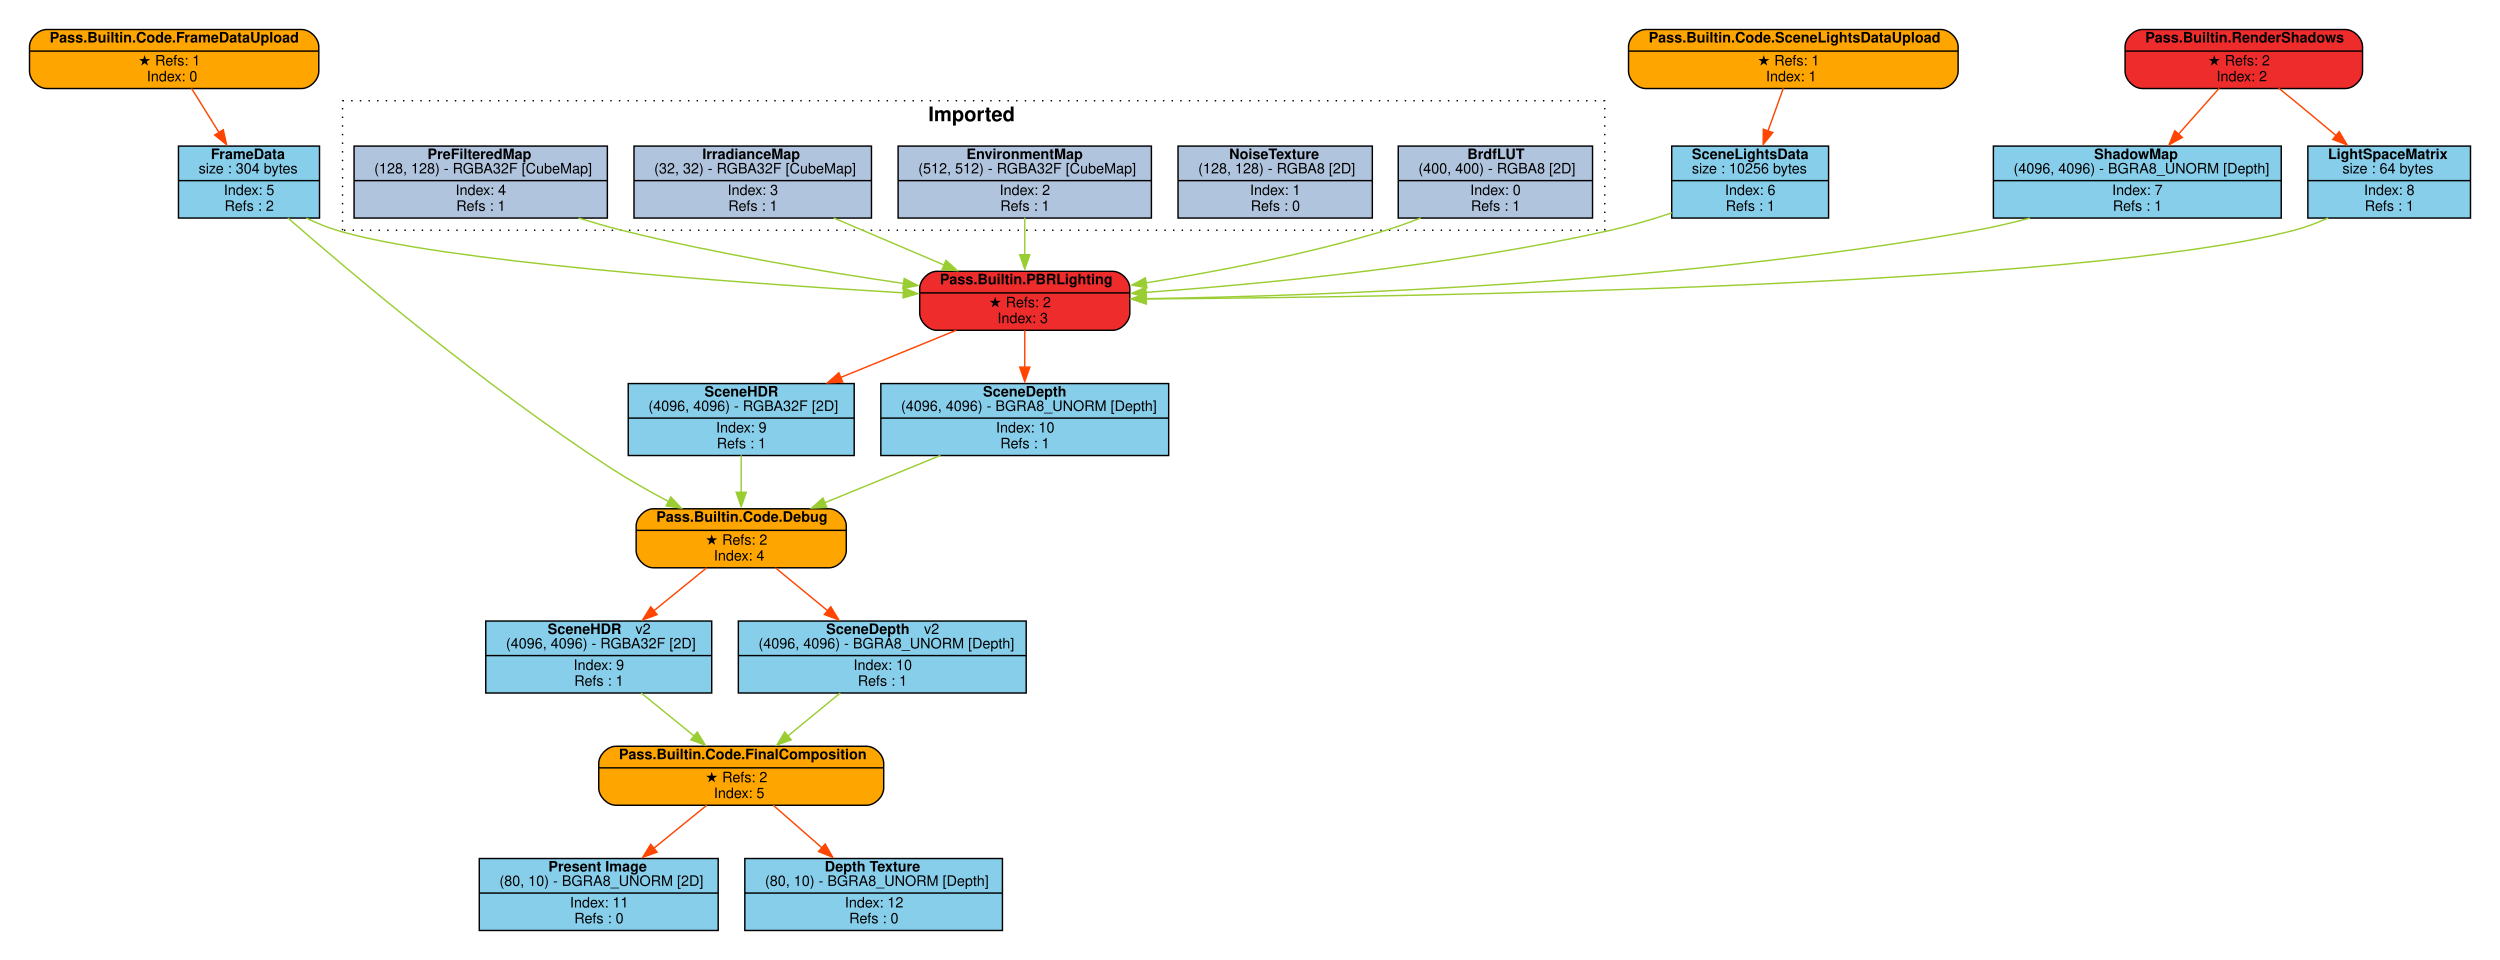
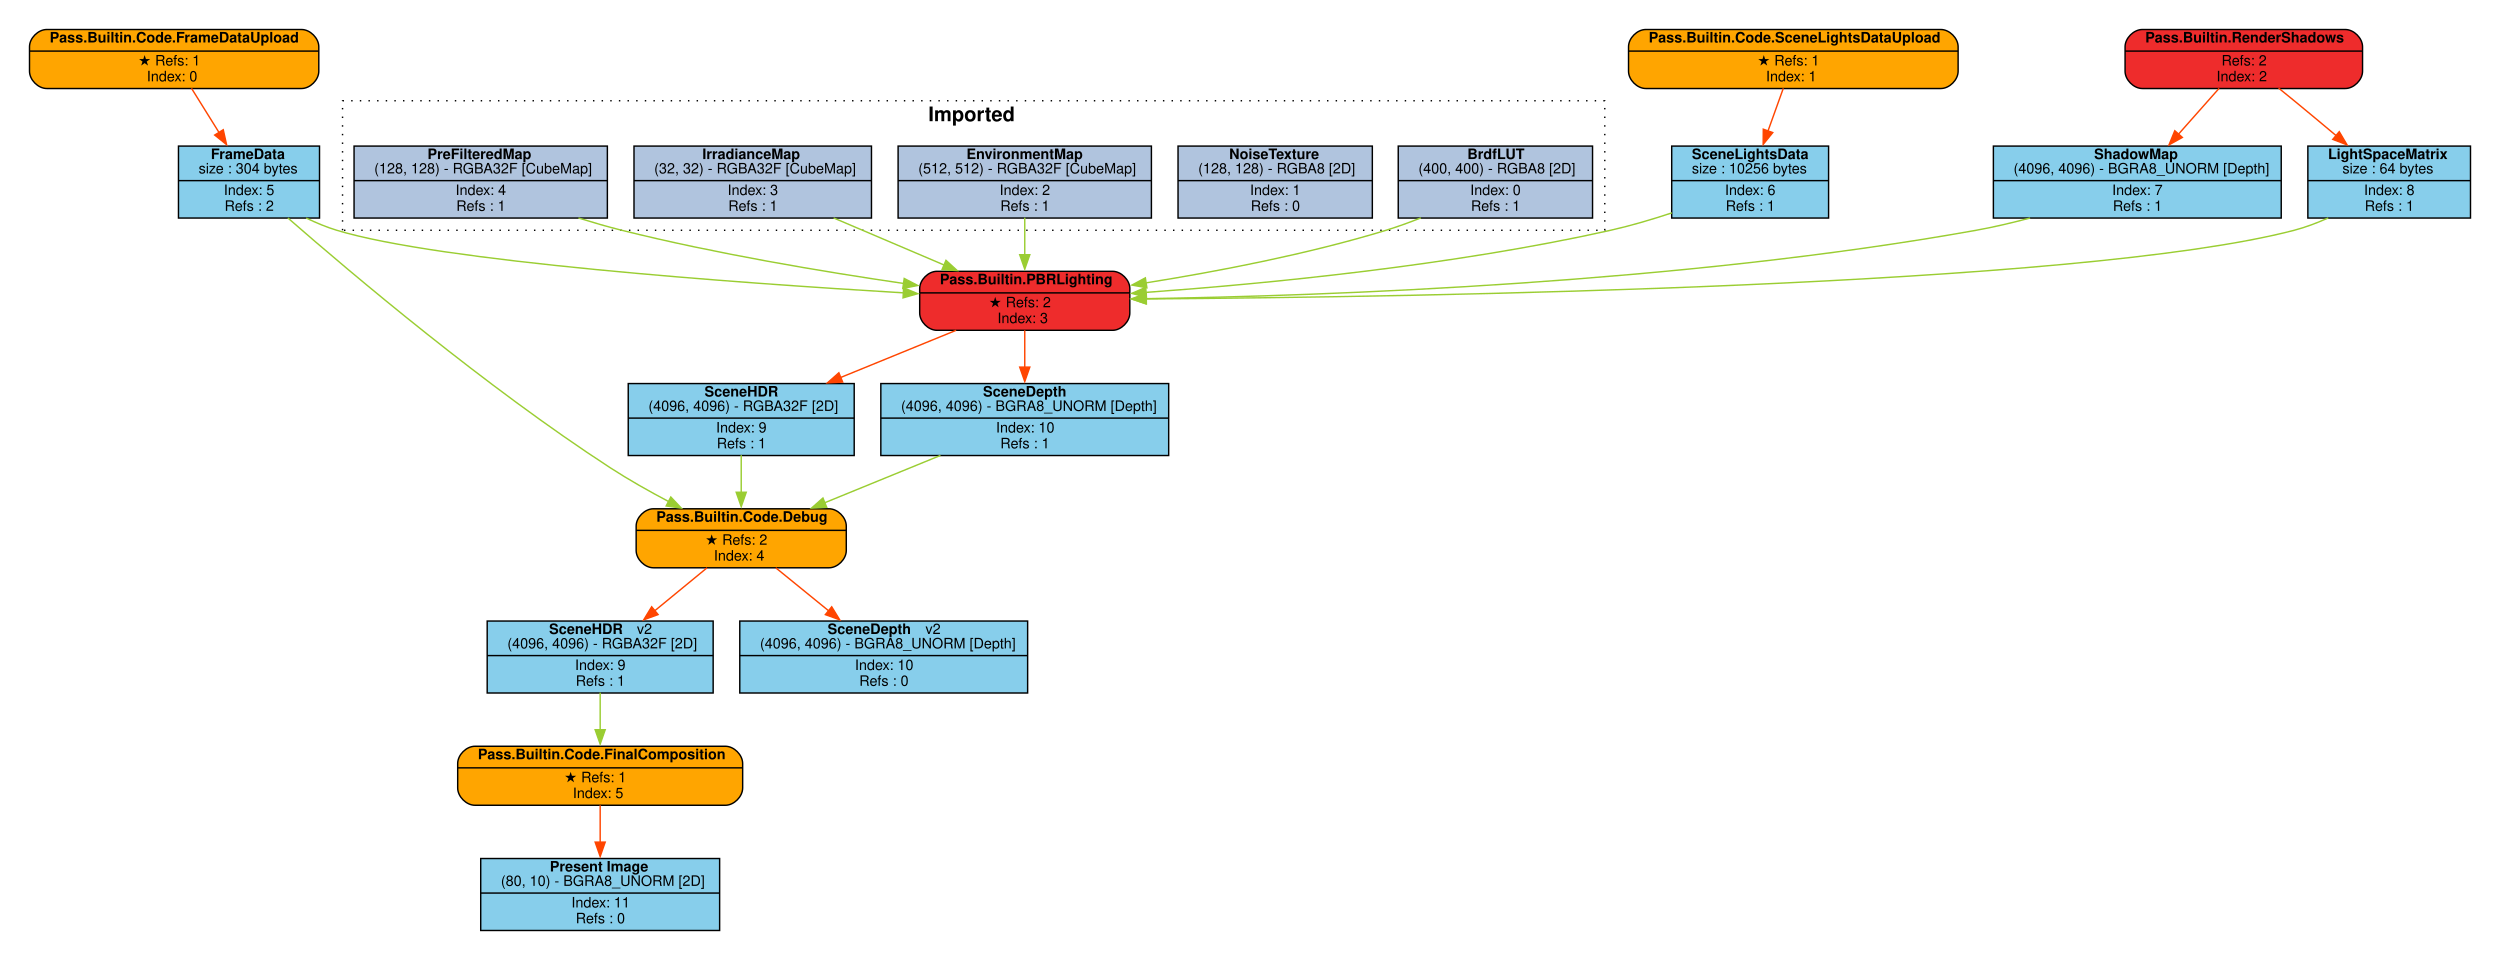
<svg xmlns="http://www.w3.org/2000/svg" width="1737pt" height="667pt" viewBox="0.00 0.00 1737.00 667.00">
  <g id="graph0" class="graph" transform="scale(1 1) rotate(0) translate(4 663)">
    <polygon fill="white" stroke="none" points="-4,4 -4,-663 1733,-663 1733,4 -4,4" />
+     <g id="clust23" class="cluster">
+ </g>
+     <g id="clust21" class="cluster">
+ </g>
    <g id="clust25" class="cluster">
</g>
    <g id="clust24" class="cluster">
</g>
+     <g id="clust22" class="cluster">
+ </g>
+     <g id="clust26" class="cluster">
+ </g>
    <g id="clust27" class="cluster">
- </g>
-     <g id="clust26" class="cluster">
- </g>
-     <g id="clust22" class="cluster">
- </g>
-     <g id="clust23" class="cluster">
- </g>
-     <g id="clust28" class="cluster">
      <polygon fill="none" stroke="black" stroke-dasharray="1,5" points="234,-503 234,-593 1111,-593 1111,-503 234,-503" />
      <text text-anchor="start" x="637" y="-578.8" font-family="Helvetica,sans-Serif" font-size="14.00"> </text>
      <text text-anchor="start" x="641" y="-578.8" font-family="Helvetica,sans-Serif" font-weight="bold" font-size="14.00">Imported</text>
      <text text-anchor="start" x="704" y="-578.8" font-family="Helvetica,sans-Serif" font-size="14.00"> </text>
    </g>
    <g id="node1" class="node">
      <path fill="orange" stroke="black" d="M28.5,-601.5C28.5,-601.5 205.5,-601.5 205.5,-601.5 211.5,-601.5 217.5,-607.5 217.5,-613.5 217.5,-613.5 217.5,-630.5 217.5,-630.5 217.5,-636.5 211.5,-642.5 205.5,-642.5 205.5,-642.5 28.5,-642.5 28.5,-642.5 22.5,-642.5 16.5,-636.5 16.5,-630.5 16.5,-630.5 16.5,-613.5 16.5,-613.5 16.5,-607.5 22.5,-601.5 28.5,-601.5" />
      <text text-anchor="start" x="30.5" y="-633.5" font-family="Helvetica,sans-Serif" font-weight="bold" font-size="10.00">Pass.Builtin.Code.FrameDataUpload</text>
      <polyline fill="none" stroke="black" points="16.5,-627.5 217.5,-627.5" />
      <text text-anchor="start" x="92" y="-617.5" font-family="Helvetica,sans-Serif" font-size="10.00">★ Refs: 1</text>
      <text text-anchor="start" x="98" y="-606.5" font-family="Helvetica,sans-Serif" font-size="10.00"> Index: 0</text>
    </g>
    <g id="node12" class="node">
      <polygon fill="skyblue" stroke="black" points="120,-511.5 120,-561.5 218,-561.5 218,-511.5 120,-511.5" />
      <text text-anchor="start" x="142.5" y="-552.5" font-family="Helvetica,sans-Serif" font-weight="bold" font-size="10.00">FrameData</text>
      <text text-anchor="start" x="134" y="-542.5" font-family="Helvetica,sans-Serif" font-size="10.00">size : 304 bytes</text>
      <polyline fill="none" stroke="black" points="120,-537.5 218,-537.5" />
      <text text-anchor="start" x="151.5" y="-527.5" font-family="Helvetica,sans-Serif" font-size="10.00">Index: 5</text>
      <text text-anchor="start" x="152" y="-516.5" font-family="Helvetica,sans-Serif" font-size="10.00">Refs : 2</text>
    </g>
    <g id="edge1" class="edge">
      <path fill="none" stroke="orangered" d="M129.06,-601.63C134.74,-592.51 141.69,-581.35 148.19,-570.92" />
      <polygon fill="orangered" stroke="orangered" points="151.11,-572.86 153.42,-562.52 145.16,-569.16 151.11,-572.86" />
    </g>
    <g id="node2" class="node">
      <path fill="orange" stroke="black" d="M1139.5,-601.5C1139.5,-601.5 1344.5,-601.5 1344.5,-601.5 1350.5,-601.5 1356.5,-607.5 1356.5,-613.5 1356.5,-613.5 1356.5,-630.5 1356.5,-630.5 1356.5,-636.5 1350.5,-642.5 1344.5,-642.5 1344.5,-642.5 1139.5,-642.5 1139.5,-642.5 1133.5,-642.5 1127.5,-636.5 1127.5,-630.5 1127.5,-630.5 1127.5,-613.5 1127.5,-613.5 1127.5,-607.5 1133.5,-601.5 1139.5,-601.5" />
      <text text-anchor="start" x="1141.5" y="-633.5" font-family="Helvetica,sans-Serif" font-weight="bold" font-size="10.00">Pass.Builtin.Code.SceneLightsDataUpload</text>
      <polyline fill="none" stroke="black" points="1127.5,-627.5 1356.5,-627.5" />
      <text text-anchor="start" x="1217" y="-617.5" font-family="Helvetica,sans-Serif" font-size="10.00">★ Refs: 1</text>
      <text text-anchor="start" x="1223" y="-606.5" font-family="Helvetica,sans-Serif" font-size="10.00"> Index: 1</text>
    </g>
    <g id="node13" class="node">
      <polygon fill="skyblue" stroke="black" points="1157.5,-511.5 1157.5,-561.5 1266.5,-561.5 1266.5,-511.5 1157.5,-511.5" />
      <text text-anchor="start" x="1171.5" y="-552.5" font-family="Helvetica,sans-Serif" font-weight="bold" font-size="10.00">SceneLightsData</text>
      <text text-anchor="start" x="1171.5" y="-542.5" font-family="Helvetica,sans-Serif" font-size="10.00">size : 10256 bytes</text>
      <polyline fill="none" stroke="black" points="1157.5,-537.5 1266.5,-537.5" />
      <text text-anchor="start" x="1194.5" y="-527.5" font-family="Helvetica,sans-Serif" font-size="10.00">Index: 6</text>
      <text text-anchor="start" x="1195" y="-516.5" font-family="Helvetica,sans-Serif" font-size="10.00">Refs : 1</text>
    </g>
    <g id="edge2" class="edge">
      <path fill="none" stroke="orangered" d="M1235.04,-601.63C1231.86,-592.79 1228,-582.04 1224.36,-571.89" />
      <polygon fill="orangered" stroke="orangered" points="1227.71,-570.88 1221.04,-562.66 1221.13,-573.25 1227.71,-570.88" />
    </g>
    <g id="node3" class="node">
      <path fill="#ee2c2c" stroke="black" d="M1484.5,-601.5C1484.5,-601.5 1625.5,-601.5 1625.5,-601.5 1631.5,-601.5 1637.5,-607.5 1637.5,-613.5 1637.5,-613.5 1637.5,-630.5 1637.5,-630.5 1637.5,-636.5 1631.5,-642.5 1625.5,-642.5 1625.5,-642.5 1484.5,-642.5 1484.5,-642.5 1478.5,-642.5 1472.5,-636.5 1472.5,-630.5 1472.5,-630.5 1472.5,-613.5 1472.5,-613.5 1472.5,-607.5 1478.5,-601.5 1484.5,-601.5" />
      <text text-anchor="start" x="1486.5" y="-633.5" font-family="Helvetica,sans-Serif" font-weight="bold" font-size="10.00">Pass.Builtin.RenderShadows</text>
      <polyline fill="none" stroke="black" points="1472.5,-627.5 1637.5,-627.5" />
-       <text text-anchor="start" x="1530" y="-617.5" font-family="Helvetica,sans-Serif" font-size="10.00">★ Refs: 2</text>
+       <text text-anchor="start" x="1539.5" y="-617.5" font-family="Helvetica,sans-Serif" font-size="10.00">Refs: 2</text>
      <text text-anchor="start" x="1536" y="-606.5" font-family="Helvetica,sans-Serif" font-size="10.00"> Index: 2</text>
    </g>
    <g id="node14" class="node">
      <polygon fill="skyblue" stroke="black" points="1381,-511.5 1381,-561.5 1581,-561.5 1581,-511.5 1381,-511.5" />
      <text text-anchor="start" x="1451" y="-552.5" font-family="Helvetica,sans-Serif" font-weight="bold" font-size="10.00">ShadowMap</text>
      <text text-anchor="start" x="1395" y="-542.5" font-family="Helvetica,sans-Serif" font-size="10.00">(4096, 4096) - BGRA8_UNORM [Depth]</text>
      <polyline fill="none" stroke="black" points="1381,-537.5 1581,-537.5" />
      <text text-anchor="start" x="1463.5" y="-527.5" font-family="Helvetica,sans-Serif" font-size="10.00">Index: 7</text>
      <text text-anchor="start" x="1464" y="-516.5" font-family="Helvetica,sans-Serif" font-size="10.00">Refs : 1</text>
    </g>
    <g id="edge3" class="edge">
      <path fill="none" stroke="orangered" d="M1537.84,-601.63C1529.41,-592.13 1519.04,-580.43 1509.48,-569.64" />
      <polygon fill="orangered" stroke="orangered" points="1512.29,-567.53 1503.04,-562.37 1507.05,-572.17 1512.29,-567.53" />
    </g>
    <g id="node15" class="node">
      <polygon fill="skyblue" stroke="black" points="1599.5,-511.5 1599.5,-561.5 1712.5,-561.5 1712.5,-511.5 1599.5,-511.5" />
      <text text-anchor="start" x="1613.5" y="-552.5" font-family="Helvetica,sans-Serif" font-weight="bold" font-size="10.00">LightSpaceMatrix</text>
      <text text-anchor="start" x="1623.5" y="-542.5" font-family="Helvetica,sans-Serif" font-size="10.00">size : 64 bytes</text>
      <polyline fill="none" stroke="black" points="1599.5,-537.5 1712.5,-537.5" />
      <text text-anchor="start" x="1638.5" y="-527.5" font-family="Helvetica,sans-Serif" font-size="10.00">Index: 8</text>
      <text text-anchor="start" x="1639" y="-516.5" font-family="Helvetica,sans-Serif" font-size="10.00">Refs : 1</text>
    </g>
    <g id="edge4" class="edge">
      <path fill="none" stroke="orangered" d="M1579.16,-601.8C1582.81,-598.86 1586.51,-595.86 1590,-593 1599.47,-585.23 1609.64,-576.75 1619.08,-568.82" />
      <polygon fill="orangered" stroke="orangered" points="1621.31,-571.51 1626.71,-562.39 1616.8,-566.16 1621.31,-571.51" />
    </g>
    <g id="node4" class="node">
      <path fill="#ee2c2c" stroke="black" d="M647,-433.5C647,-433.5 769,-433.5 769,-433.5 775,-433.5 781,-439.5 781,-445.5 781,-445.5 781,-462.5 781,-462.5 781,-468.5 775,-474.5 769,-474.5 769,-474.5 647,-474.5 647,-474.5 641,-474.5 635,-468.5 635,-462.5 635,-462.5 635,-445.5 635,-445.5 635,-439.5 641,-433.5 647,-433.5" />
      <text text-anchor="start" x="649" y="-465.5" font-family="Helvetica,sans-Serif" font-weight="bold" font-size="10.00">Pass.Builtin.PBRLighting</text>
      <polyline fill="none" stroke="black" points="635,-459.5 781,-459.5" />
      <text text-anchor="start" x="683" y="-449.5" font-family="Helvetica,sans-Serif" font-size="10.00">★ Refs: 2</text>
      <text text-anchor="start" x="689" y="-438.5" font-family="Helvetica,sans-Serif" font-size="10.00"> Index: 3</text>
    </g>
    <g id="node16" class="node">
      <polygon fill="skyblue" stroke="black" points="432.5,-346.5 432.5,-396.5 589.5,-396.5 589.5,-346.5 432.5,-346.5" />
      <text text-anchor="start" x="485.5" y="-387.5" font-family="Helvetica,sans-Serif" font-weight="bold" font-size="10.00">SceneHDR</text>
      <text text-anchor="start" x="446.5" y="-377.5" font-family="Helvetica,sans-Serif" font-size="10.00">(4096, 4096) - RGBA32F [2D]</text>
      <polyline fill="none" stroke="black" points="432.5,-372.5 589.5,-372.5" />
      <text text-anchor="start" x="493.5" y="-362.5" font-family="Helvetica,sans-Serif" font-size="10.00">Index: 9</text>
      <text text-anchor="start" x="494" y="-351.5" font-family="Helvetica,sans-Serif" font-size="10.00">Refs : 1</text>
    </g>
    <g id="edge5" class="edge">
      <path fill="none" stroke="orangered" d="M660.31,-433.51C636.19,-423.65 606.46,-411.51 579.9,-400.65" />
      <polygon fill="orangered" stroke="orangered" points="581.49,-397.52 570.91,-396.98 578.84,-404 581.49,-397.52" />
    </g>
    <g id="node17" class="node">
      <polygon fill="skyblue" stroke="black" points="608,-346.5 608,-396.5 808,-396.5 808,-346.5 608,-346.5" />
      <text text-anchor="start" x="679" y="-387.5" font-family="Helvetica,sans-Serif" font-weight="bold" font-size="10.00">SceneDepth</text>
      <text text-anchor="start" x="622" y="-377.5" font-family="Helvetica,sans-Serif" font-size="10.00">(4096, 4096) - BGRA8_UNORM [Depth]</text>
      <polyline fill="none" stroke="black" points="608,-372.5 808,-372.5" />
      <text text-anchor="start" x="688" y="-362.5" font-family="Helvetica,sans-Serif" font-size="10.00">Index: 10</text>
      <text text-anchor="start" x="691" y="-351.5" font-family="Helvetica,sans-Serif" font-size="10.00">Refs : 1</text>
    </g>
    <g id="edge6" class="edge">
      <path fill="none" stroke="orangered" d="M708,-433.51C708,-425.75 708,-416.56 708,-407.71" />
      <polygon fill="orangered" stroke="orangered" points="711.5,-407.92 708,-397.92 704.5,-407.92 711.5,-407.92" />
    </g>
    <g id="node5" class="node">
      <path fill="orange" stroke="black" d="M450,-268.5C450,-268.5 572,-268.5 572,-268.5 578,-268.5 584,-274.5 584,-280.5 584,-280.5 584,-297.5 584,-297.5 584,-303.5 578,-309.5 572,-309.5 572,-309.5 450,-309.5 450,-309.5 444,-309.5 438,-303.5 438,-297.5 438,-297.5 438,-280.5 438,-280.5 438,-274.5 444,-268.5 450,-268.5" />
      <text text-anchor="start" x="452" y="-300.5" font-family="Helvetica,sans-Serif" font-weight="bold" font-size="10.00">Pass.Builtin.Code.Debug</text>
      <polyline fill="none" stroke="black" points="438,-294.5 584,-294.5" />
      <text text-anchor="start" x="486" y="-284.5" font-family="Helvetica,sans-Serif" font-size="10.00">★ Refs: 2</text>
      <text text-anchor="start" x="492" y="-273.5" font-family="Helvetica,sans-Serif" font-size="10.00"> Index: 4</text>
    </g>
    <g id="node18" class="node">
-       <polygon fill="skyblue" stroke="black" points="333.5,-181.5 333.5,-231.5 490.5,-231.5 490.5,-181.5 333.5,-181.5" />
-       <text text-anchor="start" x="376.5" y="-222.5" font-family="Helvetica,sans-Serif" font-weight="bold" font-size="10.00">SceneHDR</text>
-       <text text-anchor="start" x="427.5" y="-222.5" font-family="Helvetica,sans-Serif" font-size="10.00">   </text>
-       <text text-anchor="start" x="437.5" y="-222.5" font-family="Helvetica,sans-Serif" font-size="10.00">v2</text>
-       <text text-anchor="start" x="347.5" y="-212.5" font-family="Helvetica,sans-Serif" font-size="10.00">(4096, 4096) - RGBA32F [2D]</text>
-       <polyline fill="none" stroke="black" points="333.5,-207.5 490.5,-207.5" />
-       <text text-anchor="start" x="394.5" y="-197.5" font-family="Helvetica,sans-Serif" font-size="10.00">Index: 9</text>
-       <text text-anchor="start" x="395" y="-186.5" font-family="Helvetica,sans-Serif" font-size="10.00">Refs : 1</text>
+       <polygon fill="skyblue" stroke="black" points="334.5,-181.5 334.5,-231.5 491.5,-231.5 491.5,-181.5 334.5,-181.5" />
+       <text text-anchor="start" x="377.5" y="-222.5" font-family="Helvetica,sans-Serif" font-weight="bold" font-size="10.00">SceneHDR</text>
+       <text text-anchor="start" x="428.5" y="-222.5" font-family="Helvetica,sans-Serif" font-size="10.00">   </text>
+       <text text-anchor="start" x="438.5" y="-222.5" font-family="Helvetica,sans-Serif" font-size="10.00">v2</text>
+       <text text-anchor="start" x="348.5" y="-212.5" font-family="Helvetica,sans-Serif" font-size="10.00">(4096, 4096) - RGBA32F [2D]</text>
+       <polyline fill="none" stroke="black" points="334.5,-207.5 491.5,-207.5" />
+       <text text-anchor="start" x="395.5" y="-197.5" font-family="Helvetica,sans-Serif" font-size="10.00">Index: 9</text>
+       <text text-anchor="start" x="396" y="-186.5" font-family="Helvetica,sans-Serif" font-size="10.00">Refs : 1</text>
    </g>
    <g id="edge7" class="edge">
-       <path fill="none" stroke="orangered" d="M487.03,-268.51C475.98,-259.53 462.59,-248.64 450.2,-238.56" />
-       <polygon fill="orangered" stroke="orangered" points="452.54,-235.96 442.58,-232.36 448.13,-241.39 452.54,-235.96" />
+       <path fill="none" stroke="orangered" d="M487.28,-268.51C476.34,-259.53 463.08,-248.64 450.82,-238.56" />
+       <polygon fill="orangered" stroke="orangered" points="453.22,-236.01 443.27,-232.37 448.78,-241.42 453.22,-236.01" />
    </g>
    <g id="node19" class="node">
-       <polygon fill="skyblue" stroke="black" points="509,-181.5 509,-231.5 709,-231.5 709,-181.5 509,-181.5" />
-       <text text-anchor="start" x="570" y="-222.5" font-family="Helvetica,sans-Serif" font-weight="bold" font-size="10.00">SceneDepth</text>
-       <text text-anchor="start" x="628" y="-222.5" font-family="Helvetica,sans-Serif" font-size="10.00">   </text>
-       <text text-anchor="start" x="638" y="-222.5" font-family="Helvetica,sans-Serif" font-size="10.00">v2</text>
-       <text text-anchor="start" x="523" y="-212.5" font-family="Helvetica,sans-Serif" font-size="10.00">(4096, 4096) - BGRA8_UNORM [Depth]</text>
-       <polyline fill="none" stroke="black" points="509,-207.5 709,-207.5" />
-       <text text-anchor="start" x="589" y="-197.5" font-family="Helvetica,sans-Serif" font-size="10.00">Index: 10</text>
-       <text text-anchor="start" x="592" y="-186.5" font-family="Helvetica,sans-Serif" font-size="10.00">Refs : 1</text>
+       <polygon fill="skyblue" stroke="black" points="510,-181.5 510,-231.5 710,-231.5 710,-181.5 510,-181.5" />
+       <text text-anchor="start" x="571" y="-222.5" font-family="Helvetica,sans-Serif" font-weight="bold" font-size="10.00">SceneDepth</text>
+       <text text-anchor="start" x="629" y="-222.5" font-family="Helvetica,sans-Serif" font-size="10.00">   </text>
+       <text text-anchor="start" x="639" y="-222.5" font-family="Helvetica,sans-Serif" font-size="10.00">v2</text>
+       <text text-anchor="start" x="524" y="-212.5" font-family="Helvetica,sans-Serif" font-size="10.00">(4096, 4096) - BGRA8_UNORM [Depth]</text>
+       <polyline fill="none" stroke="black" points="510,-207.5 710,-207.5" />
+       <text text-anchor="start" x="590" y="-197.5" font-family="Helvetica,sans-Serif" font-size="10.00">Index: 10</text>
+       <text text-anchor="start" x="593" y="-186.5" font-family="Helvetica,sans-Serif" font-size="10.00">Refs : 0</text>
    </g>
    <g id="edge8" class="edge">
-       <path fill="none" stroke="orangered" d="M534.72,-268.51C545.66,-259.53 558.92,-248.64 571.18,-238.56" />
-       <polygon fill="orangered" stroke="orangered" points="573.22,-241.42 578.73,-232.37 568.78,-236.01 573.22,-241.42" />
+       <path fill="none" stroke="orangered" d="M534.97,-268.51C546.02,-259.53 559.41,-248.64 571.8,-238.56" />
+       <polygon fill="orangered" stroke="orangered" points="573.87,-241.39 579.42,-232.36 569.46,-235.96 573.87,-241.39" />
    </g>
    <g id="node6" class="node">
-       <path fill="orange" stroke="black" d="M424,-103.5C424,-103.5 598,-103.5 598,-103.5 604,-103.5 610,-109.5 610,-115.5 610,-115.5 610,-132.5 610,-132.5 610,-138.5 604,-144.5 598,-144.5 598,-144.5 424,-144.5 424,-144.5 418,-144.5 412,-138.5 412,-132.5 412,-132.5 412,-115.5 412,-115.5 412,-109.5 418,-103.5 424,-103.5" />
-       <text text-anchor="start" x="426" y="-135.5" font-family="Helvetica,sans-Serif" font-weight="bold" font-size="10.00">Pass.Builtin.Code.FinalComposition</text>
-       <polyline fill="none" stroke="black" points="412,-129.5 610,-129.5" />
-       <text text-anchor="start" x="486" y="-119.5" font-family="Helvetica,sans-Serif" font-size="10.00">★ Refs: 2</text>
-       <text text-anchor="start" x="492" y="-108.5" font-family="Helvetica,sans-Serif" font-size="10.00"> Index: 5</text>
+       <path fill="orange" stroke="black" d="M326,-103.5C326,-103.5 500,-103.5 500,-103.5 506,-103.5 512,-109.5 512,-115.5 512,-115.5 512,-132.5 512,-132.5 512,-138.5 506,-144.5 500,-144.5 500,-144.5 326,-144.5 326,-144.5 320,-144.5 314,-138.5 314,-132.5 314,-132.5 314,-115.5 314,-115.5 314,-109.5 320,-103.5 326,-103.5" />
+       <text text-anchor="start" x="328" y="-135.5" font-family="Helvetica,sans-Serif" font-weight="bold" font-size="10.00">Pass.Builtin.Code.FinalComposition</text>
+       <polyline fill="none" stroke="black" points="314,-129.5 512,-129.5" />
+       <text text-anchor="start" x="388" y="-119.5" font-family="Helvetica,sans-Serif" font-size="10.00">★ Refs: 1</text>
+       <text text-anchor="start" x="394" y="-108.5" font-family="Helvetica,sans-Serif" font-size="10.00"> Index: 5</text>
    </g>
    <g id="node20" class="node">
-       <polygon fill="skyblue" stroke="black" points="329,-16.5 329,-66.5 495,-66.5 495,-16.5 329,-16.5" />
-       <text text-anchor="start" x="377" y="-57.5" font-family="Helvetica,sans-Serif" font-weight="bold" font-size="10.00">Present Image</text>
-       <text text-anchor="start" x="343" y="-47.5" font-family="Helvetica,sans-Serif" font-size="10.00">(80, 10) - BGRA8_UNORM [2D]</text>
-       <polyline fill="none" stroke="black" points="329,-42.5 495,-42.5" />
-       <text text-anchor="start" x="392" y="-32.5" font-family="Helvetica,sans-Serif" font-size="10.00">Index: 11</text>
-       <text text-anchor="start" x="395" y="-21.5" font-family="Helvetica,sans-Serif" font-size="10.00">Refs : 0</text>
+       <polygon fill="skyblue" stroke="black" points="330,-16.5 330,-66.5 496,-66.5 496,-16.5 330,-16.5" />
+       <text text-anchor="start" x="378" y="-57.5" font-family="Helvetica,sans-Serif" font-weight="bold" font-size="10.00">Present Image</text>
+       <text text-anchor="start" x="344" y="-47.5" font-family="Helvetica,sans-Serif" font-size="10.00">(80, 10) - BGRA8_UNORM [2D]</text>
+       <polyline fill="none" stroke="black" points="330,-42.5 496,-42.5" />
+       <text text-anchor="start" x="393" y="-32.5" font-family="Helvetica,sans-Serif" font-size="10.00">Index: 11</text>
+       <text text-anchor="start" x="396" y="-21.5" font-family="Helvetica,sans-Serif" font-size="10.00">Refs : 0</text>
    </g>
    <g id="edge9" class="edge">
-       <path fill="none" stroke="orangered" d="M487.03,-103.51C475.98,-94.53 462.59,-83.64 450.2,-73.56" />
-       <polygon fill="orangered" stroke="orangered" points="452.54,-70.96 442.58,-67.36 448.13,-76.39 452.54,-70.96" />
-     </g>
-     <g id="node21" class="node">
-       <polygon fill="skyblue" stroke="black" points="513.5,-16.5 513.5,-66.5 692.5,-66.5 692.5,-16.5 513.5,-16.5" />
-       <text text-anchor="start" x="569" y="-57.5" font-family="Helvetica,sans-Serif" font-weight="bold" font-size="10.00">Depth Texture</text>
-       <text text-anchor="start" x="527.5" y="-47.5" font-family="Helvetica,sans-Serif" font-size="10.00">(80, 10) - BGRA8_UNORM [Depth]</text>
-       <polyline fill="none" stroke="black" points="513.5,-42.5 692.5,-42.5" />
-       <text text-anchor="start" x="583" y="-32.5" font-family="Helvetica,sans-Serif" font-size="10.00">Index: 12</text>
-       <text text-anchor="start" x="586" y="-21.5" font-family="Helvetica,sans-Serif" font-size="10.00">Refs : 0</text>
-     </g>
-     <g id="edge10" class="edge">
-       <path fill="none" stroke="orangered" d="M533.27,-103.51C543.44,-94.61 555.74,-83.85 567.16,-73.86" />
-       <polygon fill="orangered" stroke="orangered" points="569.32,-76.62 574.54,-67.4 564.71,-71.36 569.32,-76.62" />
+       <path fill="none" stroke="orangered" d="M413,-103.51C413,-95.75 413,-86.56 413,-77.71" />
+       <polygon fill="orangered" stroke="orangered" points="416.5,-77.92 413,-67.92 409.5,-77.92 416.5,-77.92" />
    </g>
    <g id="node7" class="node">
      <polygon fill="lightsteelblue" stroke="black" points="967.5,-511.5 967.5,-561.5 1102.5,-561.5 1102.5,-511.5 967.5,-511.5" />
      <text text-anchor="start" x="1015.5" y="-552.5" font-family="Helvetica,sans-Serif" font-weight="bold" font-size="10.00">BrdfLUT</text>
      <text text-anchor="start" x="981.5" y="-542.5" font-family="Helvetica,sans-Serif" font-size="10.00">(400, 400) - RGBA8 [2D]</text>
      <polyline fill="none" stroke="black" points="967.5,-537.5 1102.5,-537.5" />
      <text text-anchor="start" x="1017.5" y="-527.5" font-family="Helvetica,sans-Serif" font-size="10.00">Index: 0</text>
      <text text-anchor="start" x="1018" y="-516.5" font-family="Helvetica,sans-Serif" font-size="10.00">Refs : 1</text>
    </g>
-     <g id="edge11" class="edge">
+     <g id="edge10" class="edge">
      <path fill="none" stroke="#9acd32" d="M983.22,-511.61C975.21,-508.43 966.96,-505.43 959,-503 904.48,-486.34 841.46,-474.31 792.2,-466.46" />
      <polygon fill="#9acd32" stroke="#9acd32" points="792.87,-463.03 782.45,-464.94 791.79,-469.94 792.87,-463.03" />
    </g>
    <g id="node8" class="node">
      <polygon fill="lightsteelblue" stroke="black" points="814.5,-511.5 814.5,-561.5 949.5,-561.5 949.5,-511.5 814.5,-511.5" />
      <text text-anchor="start" x="850" y="-552.5" font-family="Helvetica,sans-Serif" font-weight="bold" font-size="10.00">NoiseTexture</text>
      <text text-anchor="start" x="828.5" y="-542.5" font-family="Helvetica,sans-Serif" font-size="10.00">(128, 128) - RGBA8 [2D]</text>
      <polyline fill="none" stroke="black" points="814.5,-537.5 949.5,-537.5" />
      <text text-anchor="start" x="864.5" y="-527.5" font-family="Helvetica,sans-Serif" font-size="10.00">Index: 1</text>
      <text text-anchor="start" x="865" y="-516.5" font-family="Helvetica,sans-Serif" font-size="10.00">Refs : 0</text>
    </g>
    <g id="node9" class="node">
      <polygon fill="lightsteelblue" stroke="black" points="620,-511.5 620,-561.5 796,-561.5 796,-511.5 620,-511.5" />
      <text text-anchor="start" x="667.5" y="-552.5" font-family="Helvetica,sans-Serif" font-weight="bold" font-size="10.00">EnvironmentMap</text>
      <text text-anchor="start" x="634" y="-542.5" font-family="Helvetica,sans-Serif" font-size="10.00">(512, 512) - RGBA32F [CubeMap]</text>
      <polyline fill="none" stroke="black" points="620,-537.5 796,-537.5" />
      <text text-anchor="start" x="690.5" y="-527.5" font-family="Helvetica,sans-Serif" font-size="10.00">Index: 2</text>
      <text text-anchor="start" x="691" y="-516.5" font-family="Helvetica,sans-Serif" font-size="10.00">Refs : 1</text>
    </g>
-     <g id="edge12" class="edge">
+     <g id="edge11" class="edge">
      <path fill="none" stroke="#9acd32" d="M708,-511.78C708,-503.62 708,-494.36 708,-485.72" />
      <polygon fill="#9acd32" stroke="#9acd32" points="711.5,-486 708,-476 704.5,-486 711.5,-486" />
    </g>
    <g id="node10" class="node">
      <polygon fill="lightsteelblue" stroke="black" points="436.5,-511.5 436.5,-561.5 601.5,-561.5 601.5,-511.5 436.5,-511.5" />
      <text text-anchor="start" x="484" y="-552.5" font-family="Helvetica,sans-Serif" font-weight="bold" font-size="10.00">IrradianceMap</text>
      <text text-anchor="start" x="450.5" y="-542.5" font-family="Helvetica,sans-Serif" font-size="10.00">(32, 32) - RGBA32F [CubeMap]</text>
      <polyline fill="none" stroke="black" points="436.5,-537.5 601.5,-537.5" />
      <text text-anchor="start" x="501.5" y="-527.5" font-family="Helvetica,sans-Serif" font-size="10.00">Index: 3</text>
      <text text-anchor="start" x="502" y="-516.5" font-family="Helvetica,sans-Serif" font-size="10.00">Refs : 1</text>
    </g>
-     <g id="edge13" class="edge">
+     <g id="edge12" class="edge">
      <path fill="none" stroke="#9acd32" d="M575.19,-511.57C599.46,-501.23 627.78,-489.17 652.02,-478.84" />
      <polygon fill="#9acd32" stroke="#9acd32" points="653.27,-482.12 661.1,-474.98 650.52,-475.68 653.27,-482.12" />
    </g>
    <g id="node11" class="node">
      <polygon fill="lightsteelblue" stroke="black" points="242,-511.5 242,-561.5 418,-561.5 418,-511.5 242,-511.5" />
      <text text-anchor="start" x="293" y="-552.5" font-family="Helvetica,sans-Serif" font-weight="bold" font-size="10.00">PreFilteredMap</text>
      <text text-anchor="start" x="256" y="-542.5" font-family="Helvetica,sans-Serif" font-size="10.00">(128, 128) - RGBA32F [CubeMap]</text>
      <polyline fill="none" stroke="black" points="242,-537.5 418,-537.5" />
      <text text-anchor="start" x="312.5" y="-527.5" font-family="Helvetica,sans-Serif" font-size="10.00">Index: 4</text>
      <text text-anchor="start" x="313" y="-516.5" font-family="Helvetica,sans-Serif" font-size="10.00">Refs : 1</text>
    </g>
-     <g id="edge14" class="edge">
+     <g id="edge13" class="edge">
      <path fill="none" stroke="#9acd32" d="M397.89,-511.53C407.91,-508.41 418.17,-505.46 428,-503 493.02,-486.74 567.91,-474.22 623.86,-466.05" />
      <polygon fill="#9acd32" stroke="#9acd32" points="624.25,-469.53 633.65,-464.64 623.26,-462.6 624.25,-469.53" />
    </g>
-     <g id="edge15" class="edge">
+     <g id="edge14" class="edge">
      <path fill="none" stroke="#9acd32" d="M208.73,-511.52C215.63,-508.18 222.88,-505.16 230,-503 301.44,-481.31 506.75,-466.48 623.74,-459.52" />
      <polygon fill="#9acd32" stroke="#9acd32" points="623.84,-463.02 633.62,-458.94 623.43,-456.04 623.84,-463.02" />
    </g>
-     <g id="edge16" class="edge">
+     <g id="edge15" class="edge">
      <path fill="none" stroke="#9acd32" d="M196,-511.56C240.7,-472.56 333.74,-394.03 420,-338 432.77,-329.7 447.13,-321.61 460.6,-314.5" />
      <polygon fill="#9acd32" stroke="#9acd32" points="462.08,-317.68 469.35,-309.97 458.86,-311.46 462.08,-317.68" />
    </g>
-     <g id="edge17" class="edge">
+     <g id="edge16" class="edge">
      <path fill="none" stroke="#9acd32" d="M1157.67,-515.11C1143.9,-510.55 1129.04,-506.14 1115,-503 1004.92,-478.35 875.09,-465.82 792.19,-459.85" />
      <polygon fill="#9acd32" stroke="#9acd32" points="792.54,-456.37 782.32,-459.16 792.05,-463.35 792.54,-456.37" />
    </g>
-     <g id="edge18" class="edge">
+     <g id="edge17" class="edge">
      <path fill="none" stroke="#9acd32" d="M1406.51,-511.53C1394.09,-508.22 1381.26,-505.2 1369,-503 1163.9,-466.22 918.2,-457.46 791.98,-455.48" />
      <polygon fill="#9acd32" stroke="#9acd32" points="792.07,-451.98 782.02,-455.33 791.97,-458.98 792.07,-451.98" />
    </g>
-     <g id="edge19" class="edge">
+     <g id="edge18" class="edge">
      <path fill="none" stroke="#9acd32" d="M1613.66,-511.57C1605.99,-508.14 1597.91,-505.07 1590,-503 1440.98,-464 982.68,-456.65 792.29,-455.29" />
      <polygon fill="#9acd32" stroke="#9acd32" points="792.5,-451.8 782.48,-455.23 792.45,-458.79 792.5,-451.8" />
    </g>
-     <g id="edge20" class="edge">
+     <g id="edge19" class="edge">
      <path fill="none" stroke="#9acd32" d="M511,-346.78C511,-338.62 511,-329.36 511,-320.72" />
      <polygon fill="#9acd32" stroke="#9acd32" points="514.5,-321 511,-311 507.5,-321 514.5,-321" />
    </g>
-     <g id="edge21" class="edge">
+     <g id="edge20" class="edge">
      <path fill="none" stroke="#9acd32" d="M649.43,-346.57C624.02,-336.18 594.35,-324.06 569.01,-313.7" />
      <polygon fill="#9acd32" stroke="#9acd32" points="570.42,-310.5 559.84,-309.96 567.77,-316.98 570.42,-310.5" />
    </g>
-     <g id="edge22" class="edge">
-       <path fill="none" stroke="#9acd32" d="M441.44,-181.57C453.06,-172.11 466.47,-161.21 478.39,-151.52" />
-       <polygon fill="#9acd32" stroke="#9acd32" points="480.44,-154.36 485.99,-145.34 476.02,-148.93 480.44,-154.36" />
-     </g>
-     <g id="edge23" class="edge">
-       <path fill="none" stroke="#9acd32" d="M579.86,-181.57C568.35,-172.11 555.08,-161.21 543.28,-151.52" />
-       <polygon fill="#9acd32" stroke="#9acd32" points="545.72,-148.99 535.77,-145.34 541.27,-154.4 545.72,-148.99" />
+     <g id="edge21" class="edge">
+       <path fill="none" stroke="#9acd32" d="M413,-181.78C413,-173.62 413,-164.36 413,-155.72" />
+       <polygon fill="#9acd32" stroke="#9acd32" points="416.5,-156 413,-146 409.5,-156 416.5,-156" />
    </g>
  </g>
</svg>
